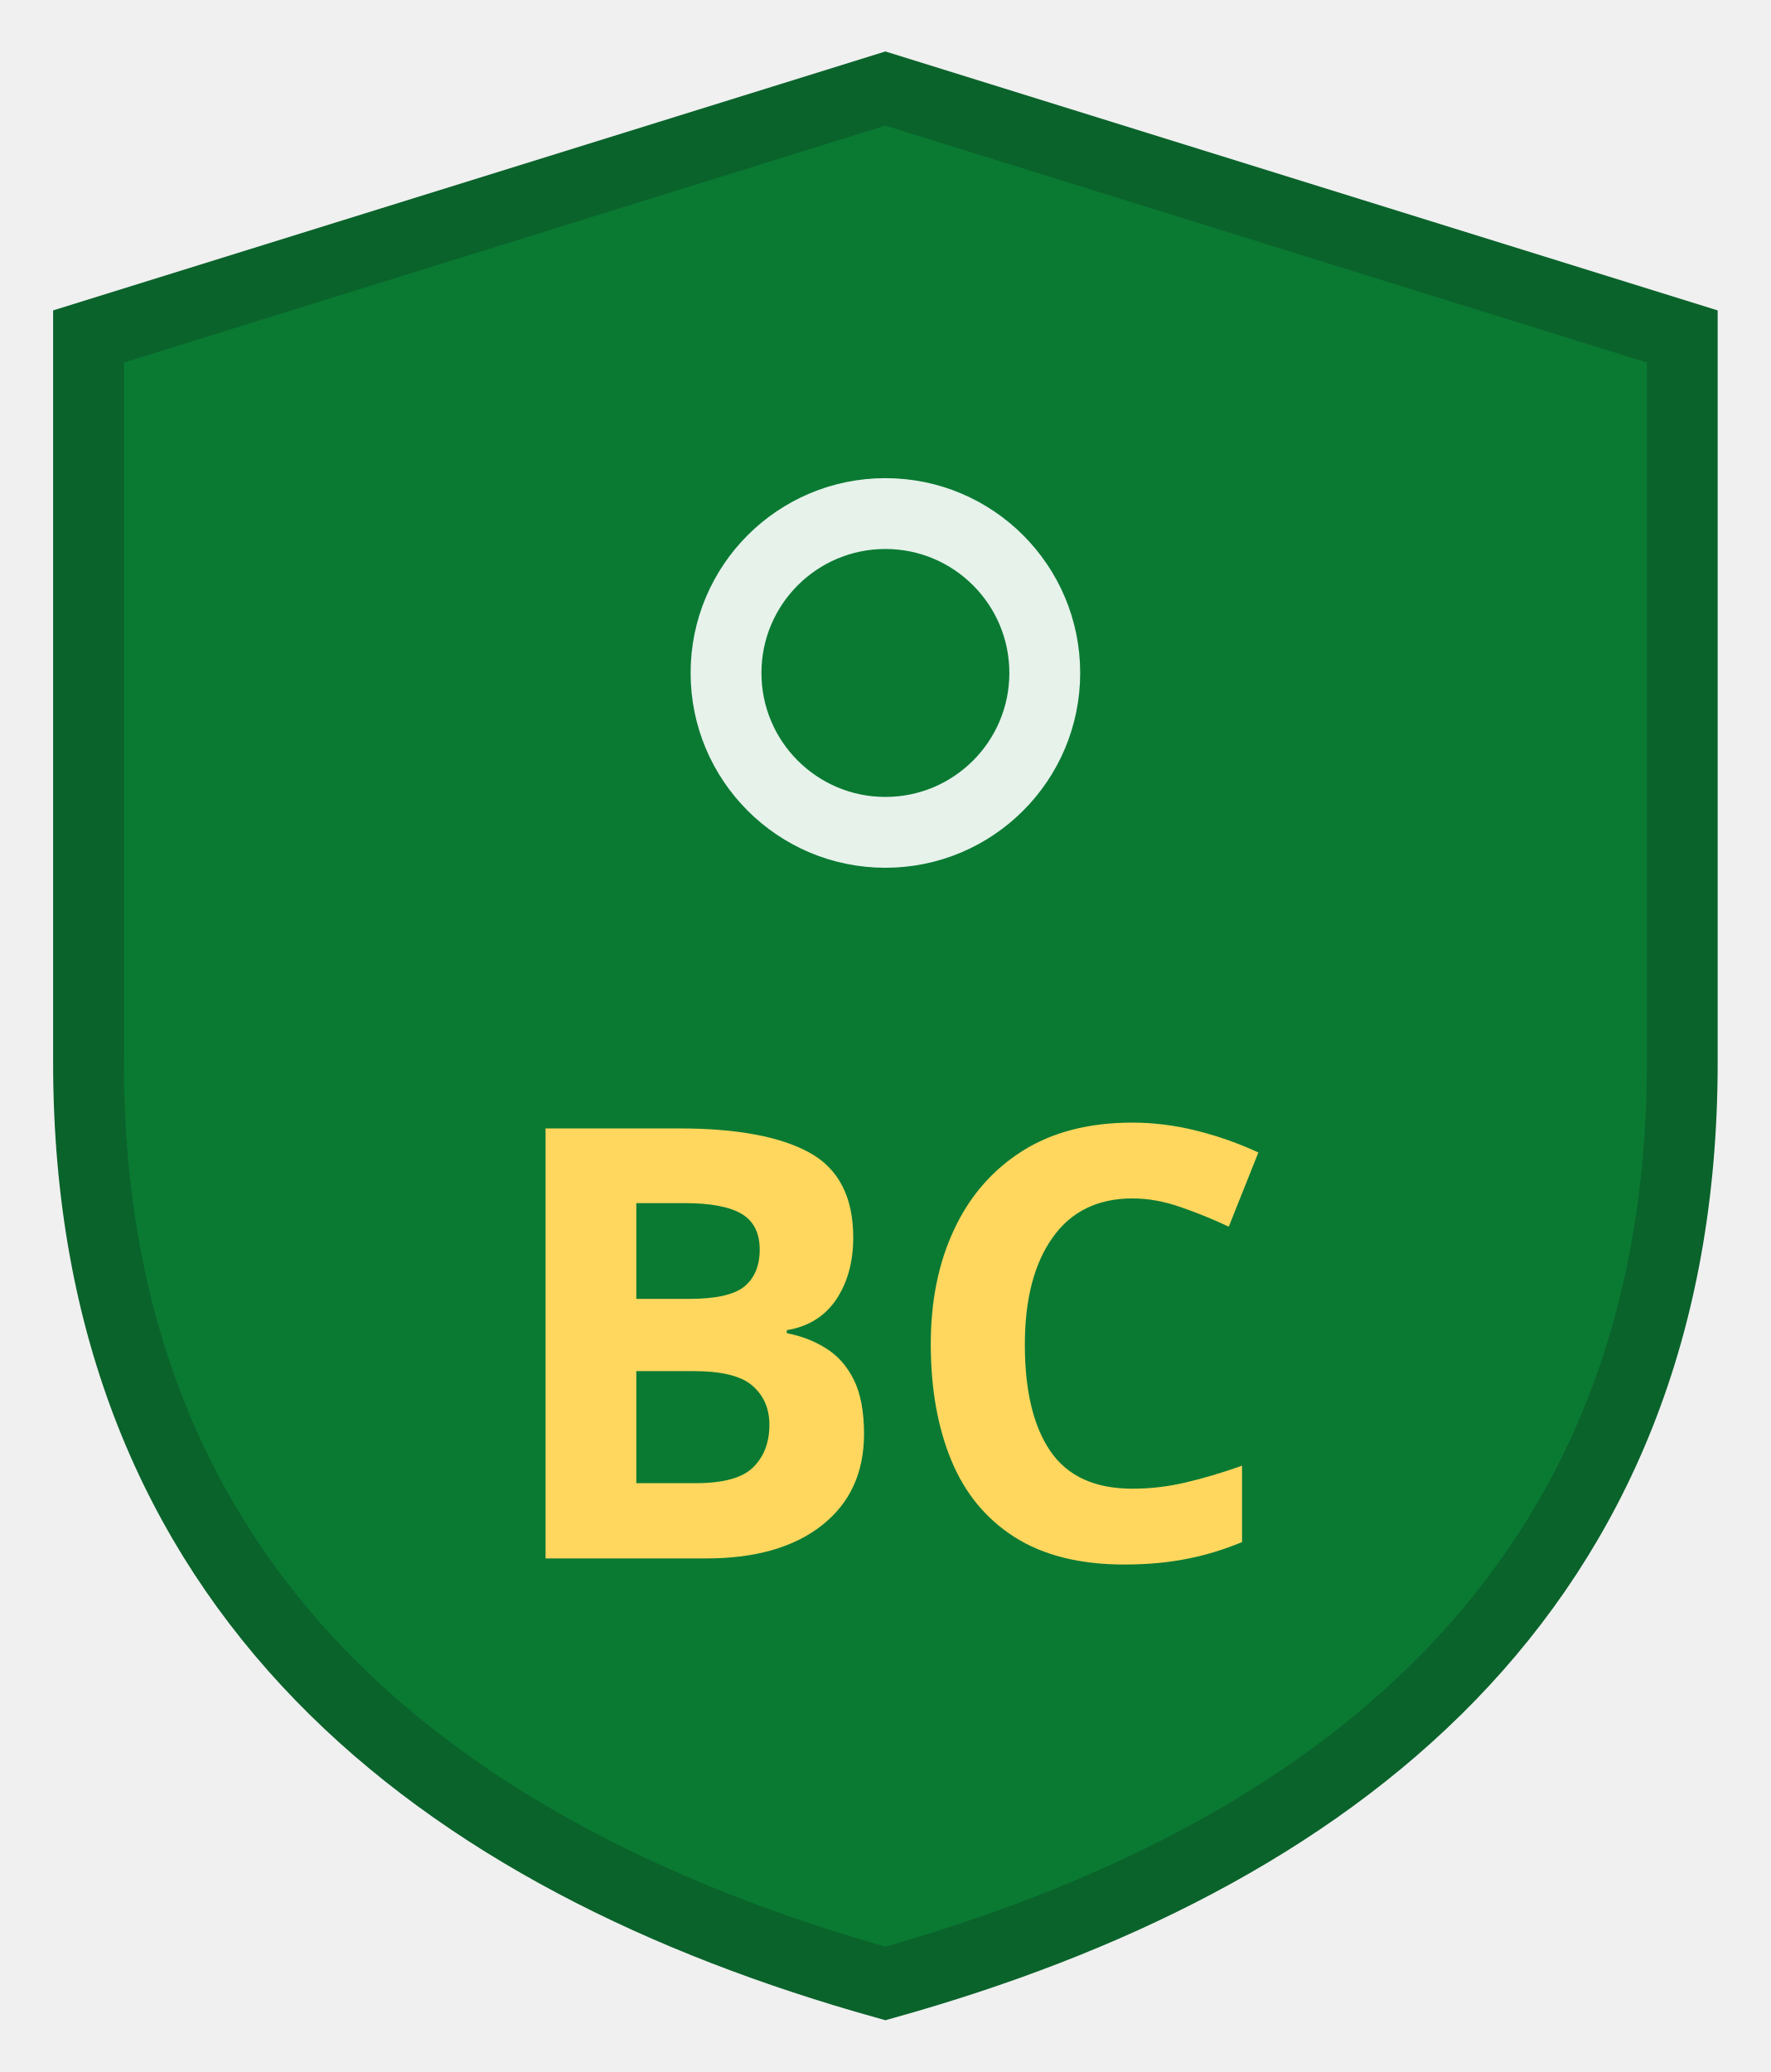
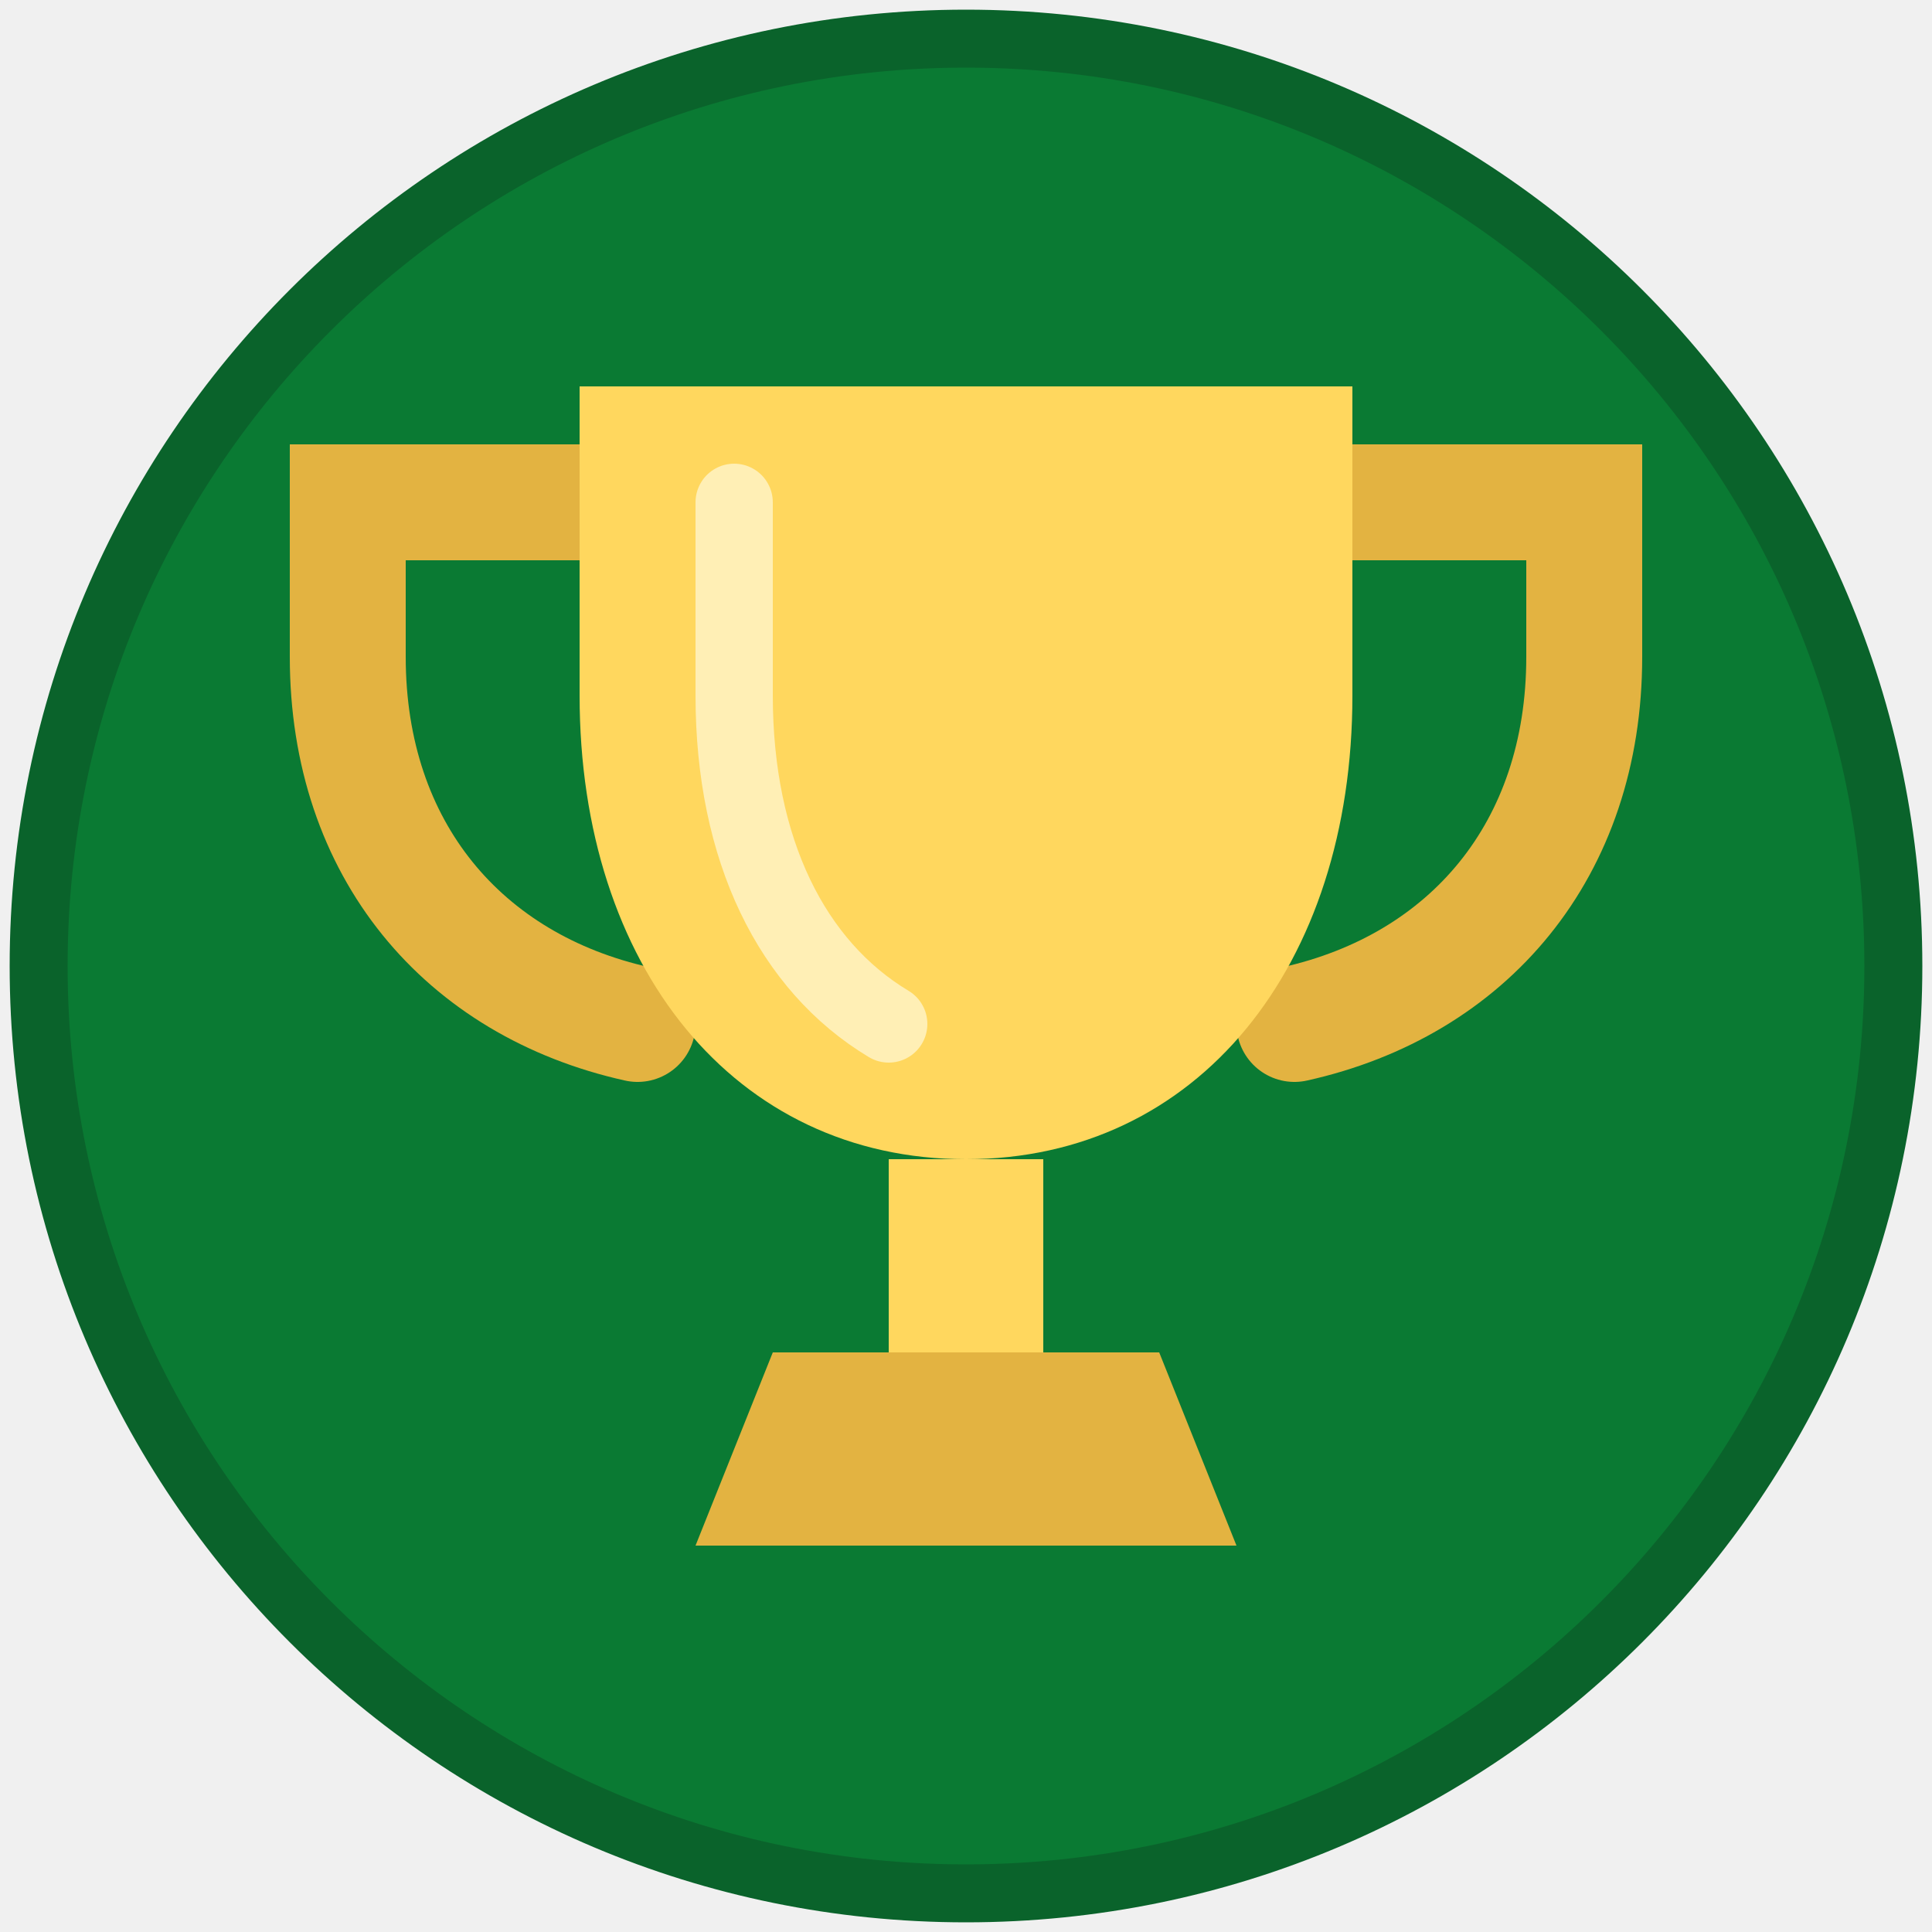
- <svg xmlns="http://www.w3.org/2000/svg" viewBox="0 0 100 117" role="img">
-   <path d="M50 5 L95 19 V60 C95 90 75 105 50 112 C25 105 5 90 5 60 V19 Z" fill="#0a7a33" stroke="#0a632b" stroke-width="4" />
-   <circle cx="50" cy="38" r="9" fill="none" stroke="#ffffff" stroke-width="4" opacity="0.9" />
-   <text x="50" y="88" text-anchor="middle" font-family="system-ui,sans-serif" font-size="34" font-weight="800" fill="#ffd75e">BC</text>
+ <svg xmlns="http://www.w3.org/2000/svg" viewBox="0 0 100 100" role="img" aria-label="The Brier Cup trophy">
+   <circle cx="50" cy="50" r="48" fill="#0a7a33" />
+   <circle cx="50" cy="50" r="48" fill="none" stroke="#0a632b" stroke-width="3" />
+   <path d="M30 26 H18 v8 c0 10 6 17 15 19 M70 26 h12 v8 c0 10 -6 17 -15 19" fill="none" stroke="#e3b341" stroke-width="6" stroke-linecap="round" />
+   <path d="M30 20 h40 v16 c0 14 -8 24 -20 24 c-12 0 -20 -10 -20 -24 Z" fill="#ffd75e" />
+   <path d="M46 60 h8 v10 h-8 Z" fill="#ffd75e" />
+   <path d="M40 70 h20 l4 10 h-28 Z" fill="#e3b341" />
+   <path d="M38 26 v10 c0 8 3 14 8 17" fill="none" stroke="#fff3c4" stroke-width="4" stroke-linecap="round" opacity="0.85" />
</svg>
